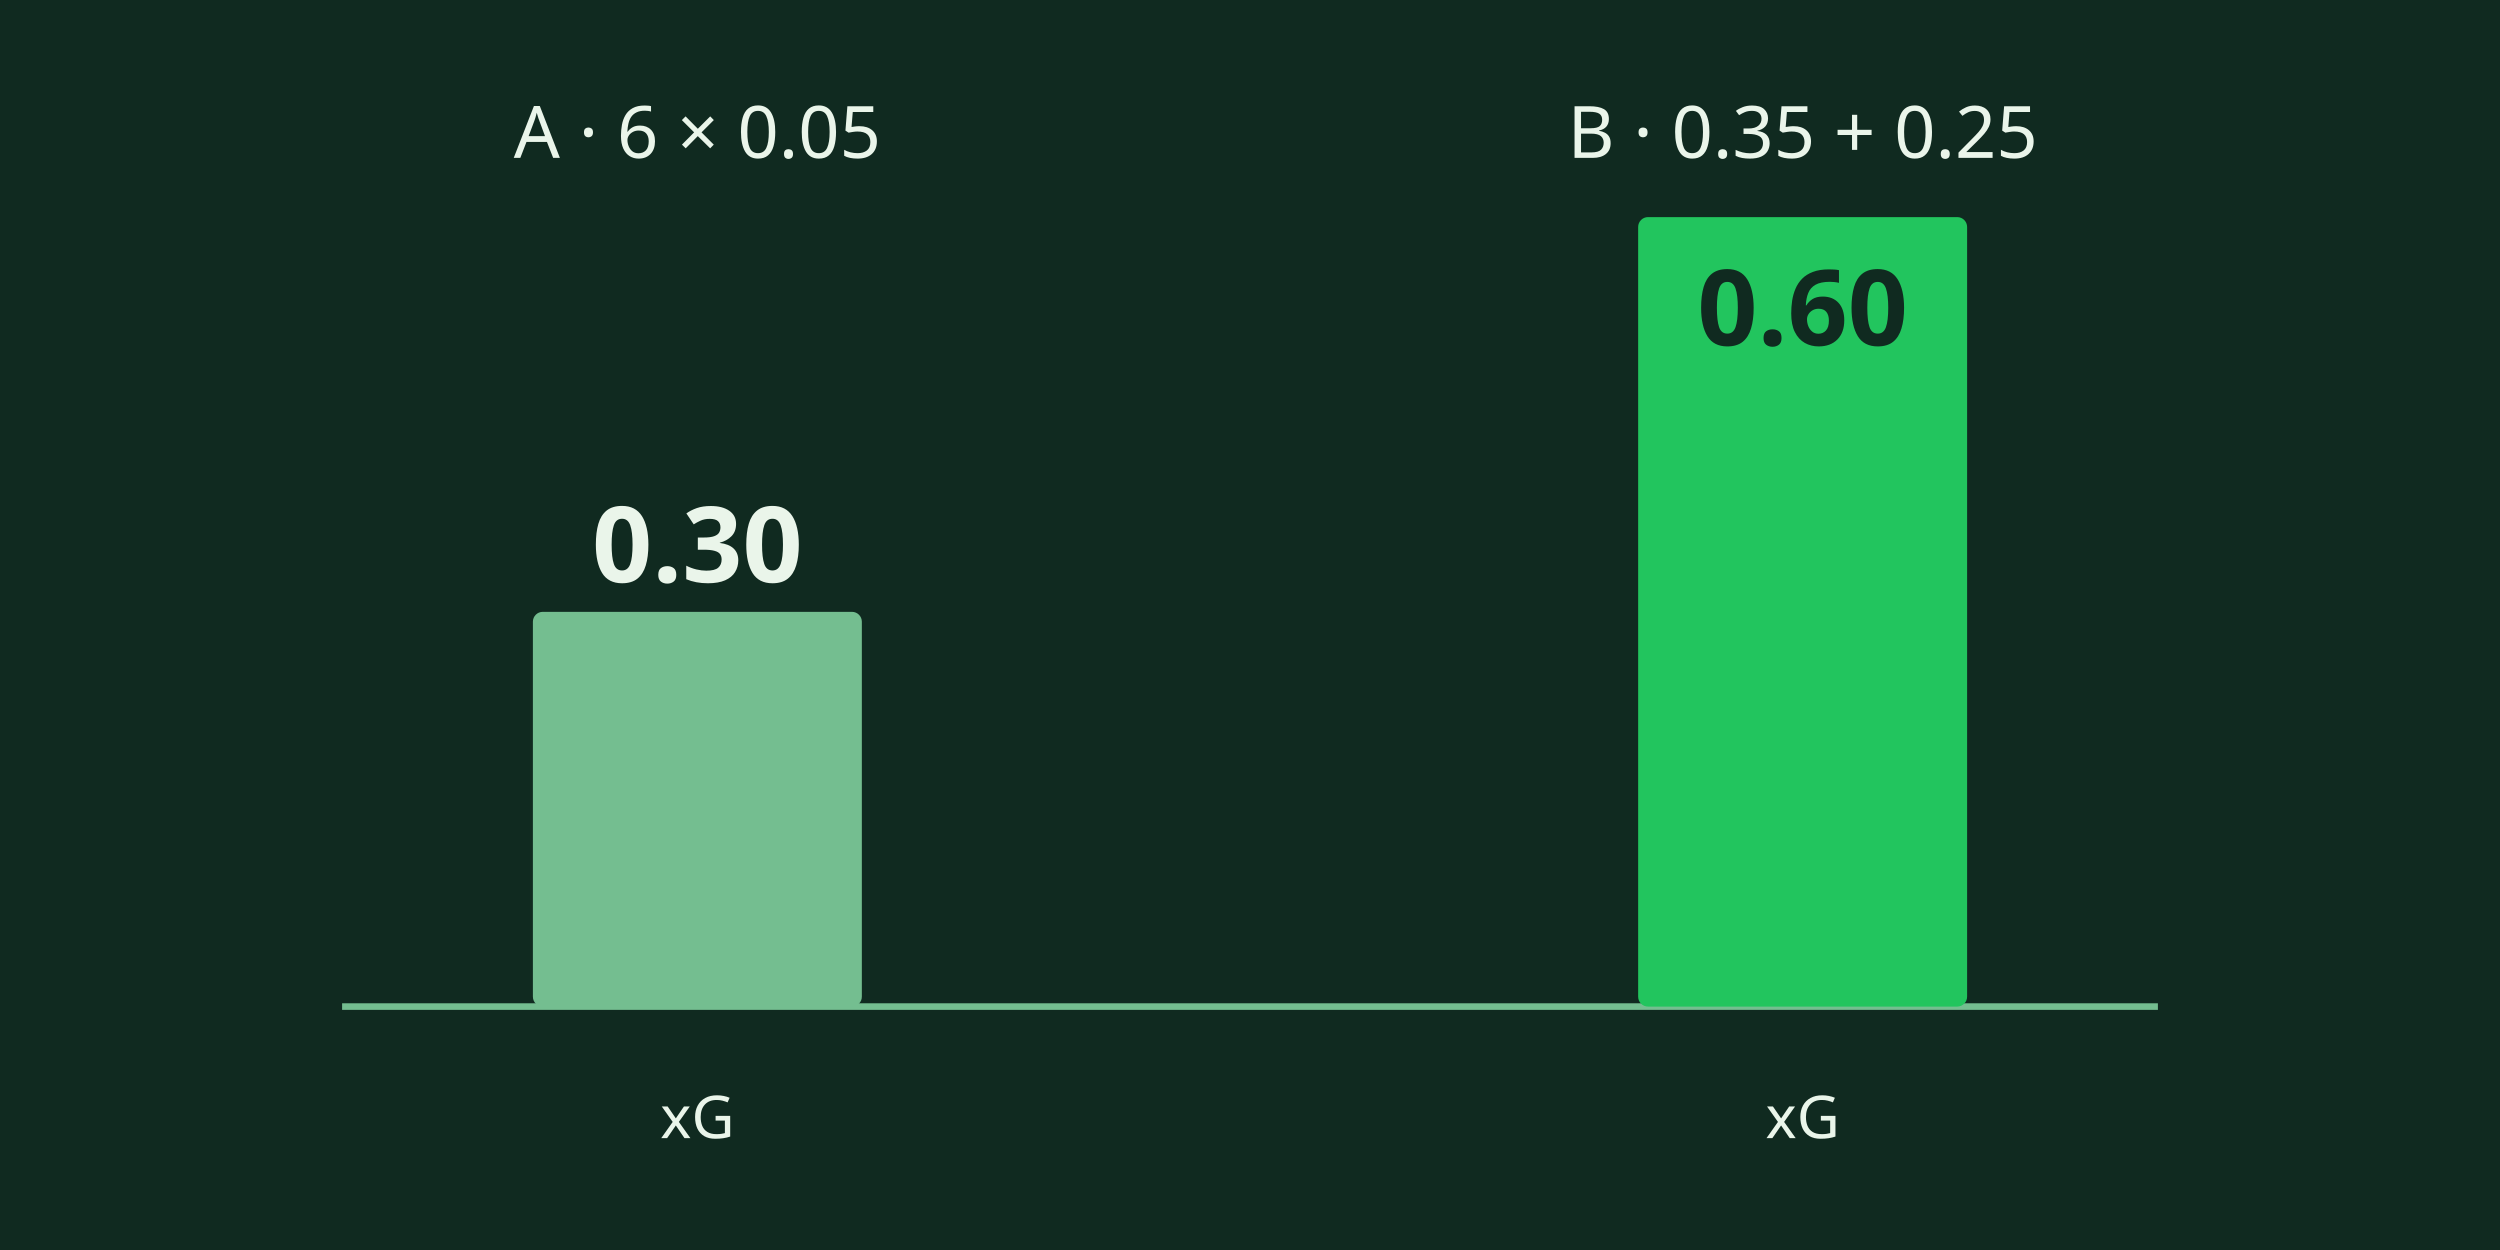
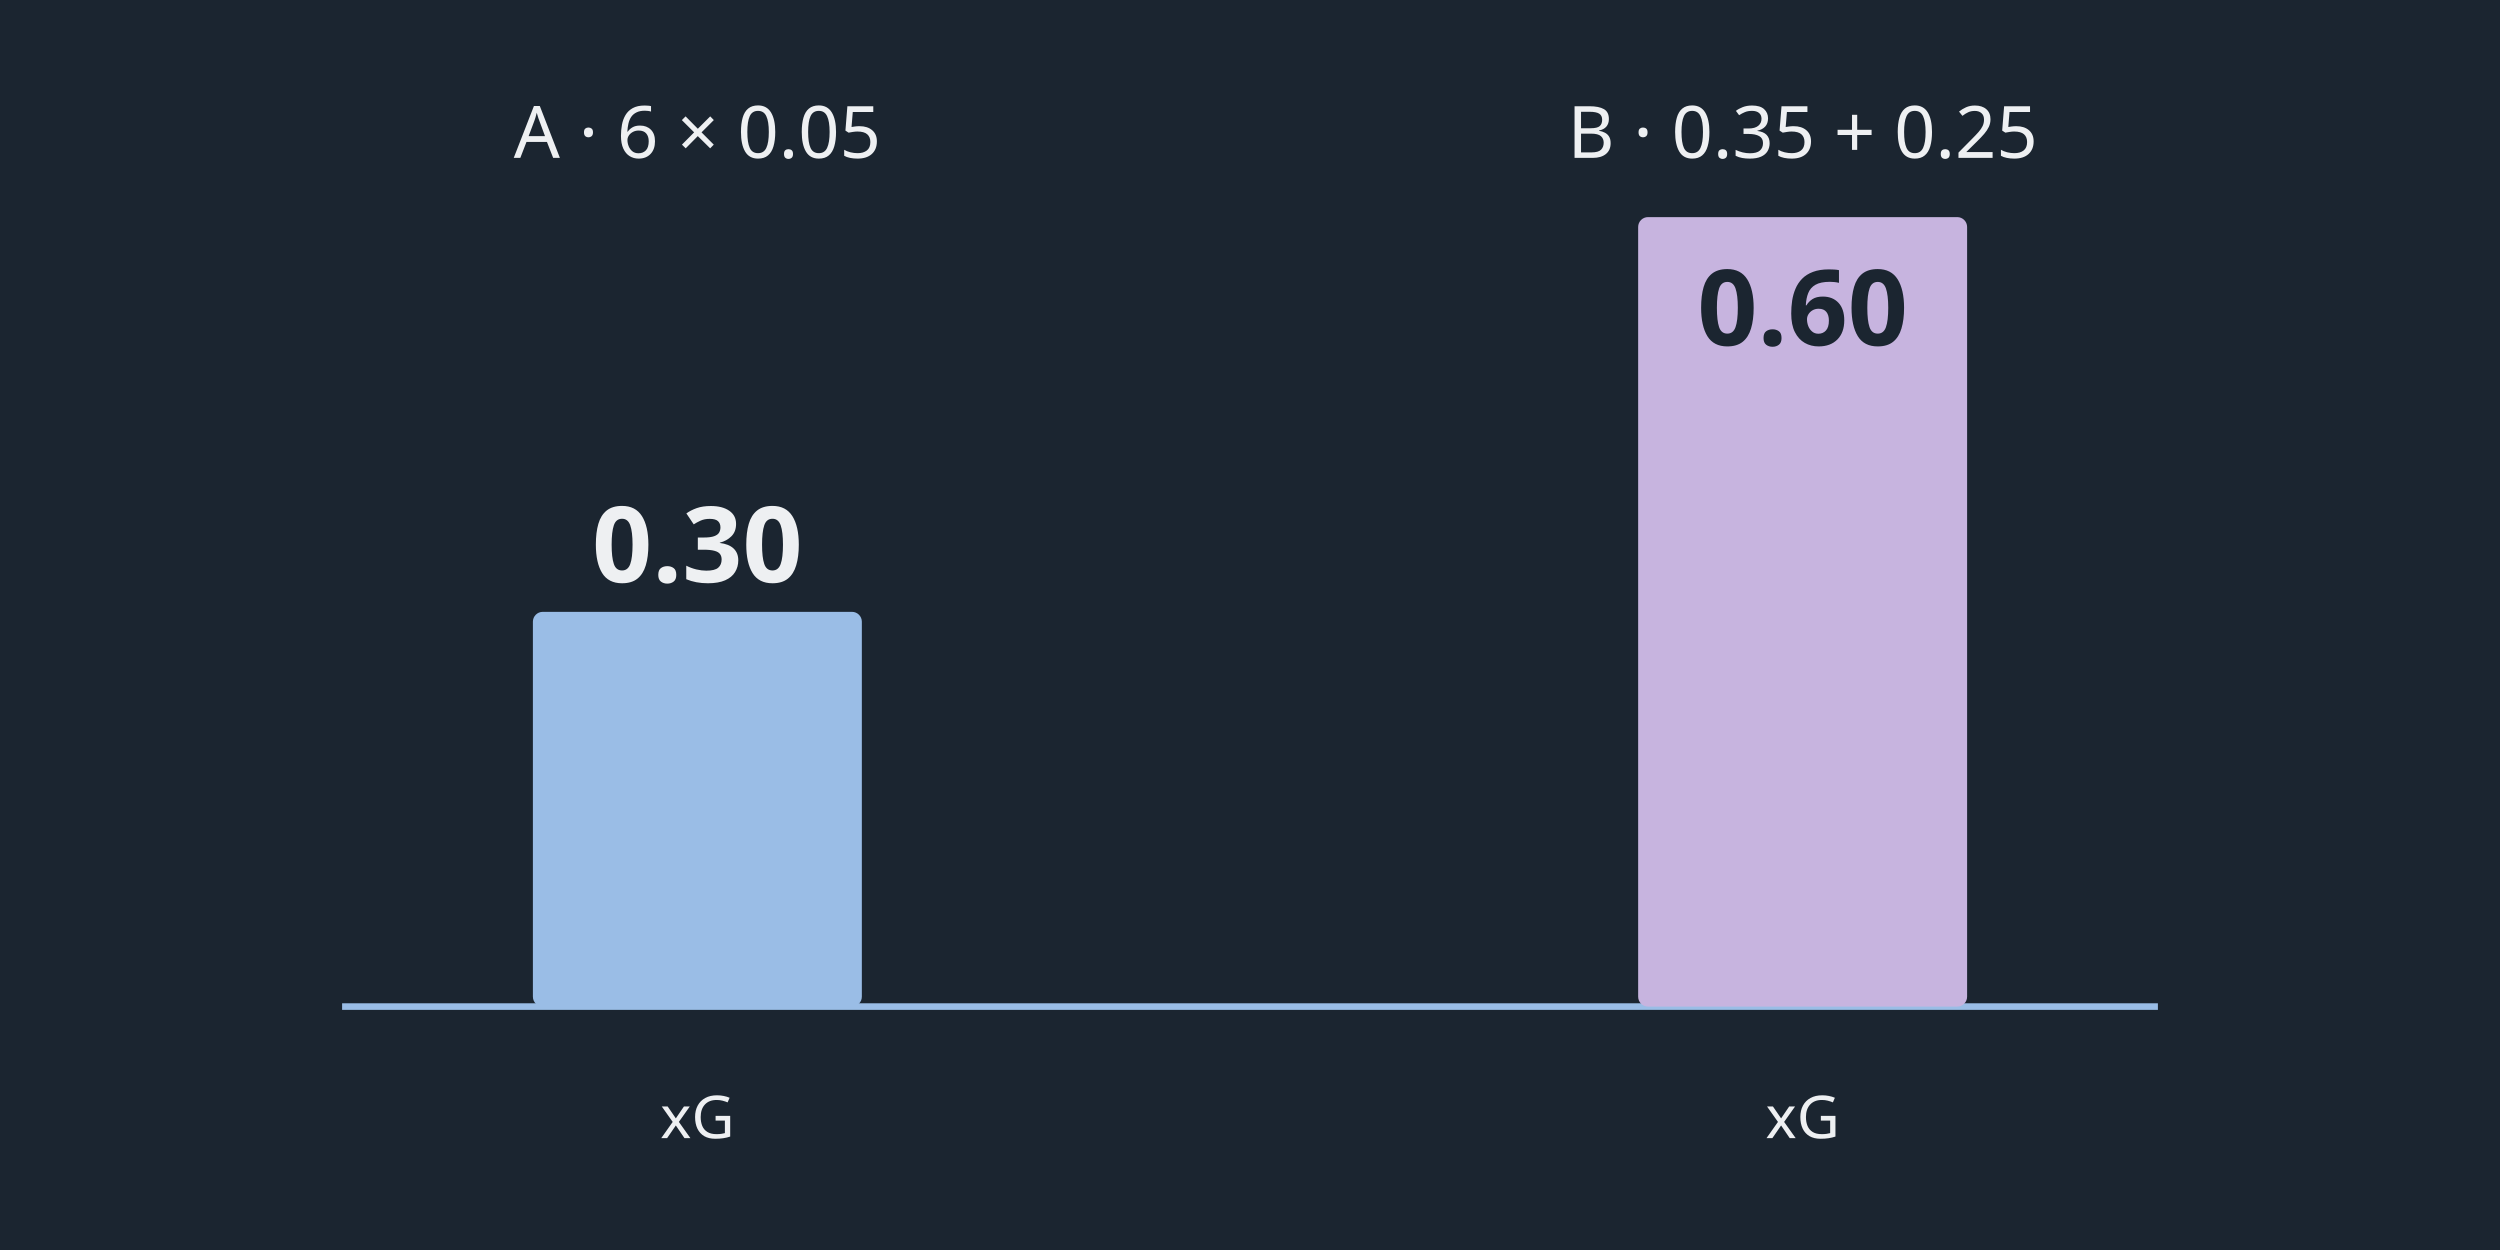
<svg xmlns="http://www.w3.org/2000/svg" viewBox="0 0 760 380">
-   <rect width="760" height="380" fill="#102a20" />
+   <rect width="760" height="380" fill="#1B2530" />
  <g font-family="system-ui,sans-serif">
-     <g text-anchor="middle" fill="#eaf5ea">
+     <g text-anchor="middle" fill="#EEF0F2">
      <text x="212" y="48" font-size="22">A · 6 × 0.05</text>
      <text x="548" y="48" font-size="22">B · 0.35 + 0.25</text>
-       <path d="M104 306H656" fill="none" stroke="#74be90" stroke-width="2" />
-       <rect x="162" y="186" width="100" height="120" rx="3" fill="#74be90" />
-       <rect x="498" y="66" width="100" height="240" rx="3" fill="#22c55e" />
+       <path d="M104 306H656" fill="none" stroke="#9ABDE6" stroke-width="2" />
+       <rect x="162" y="186" width="100" height="120" rx="3" fill="#9ABDE6" />
+       <rect x="498" y="66" width="100" height="240" rx="3" fill="#C7B4DF" />
      <text x="212" y="177" font-size="32" font-weight="700">0.30</text>
-       <text x="548" y="105" font-size="32" font-weight="700" fill="#102a20">0.60</text>
+       <text x="548" y="105" font-size="32" font-weight="700" fill="#1B2530">0.60</text>
      <text x="212" y="346" font-size="18">xG</text>
      <text x="548" y="346" font-size="18">xG</text>
    </g>
  </g>
</svg>
